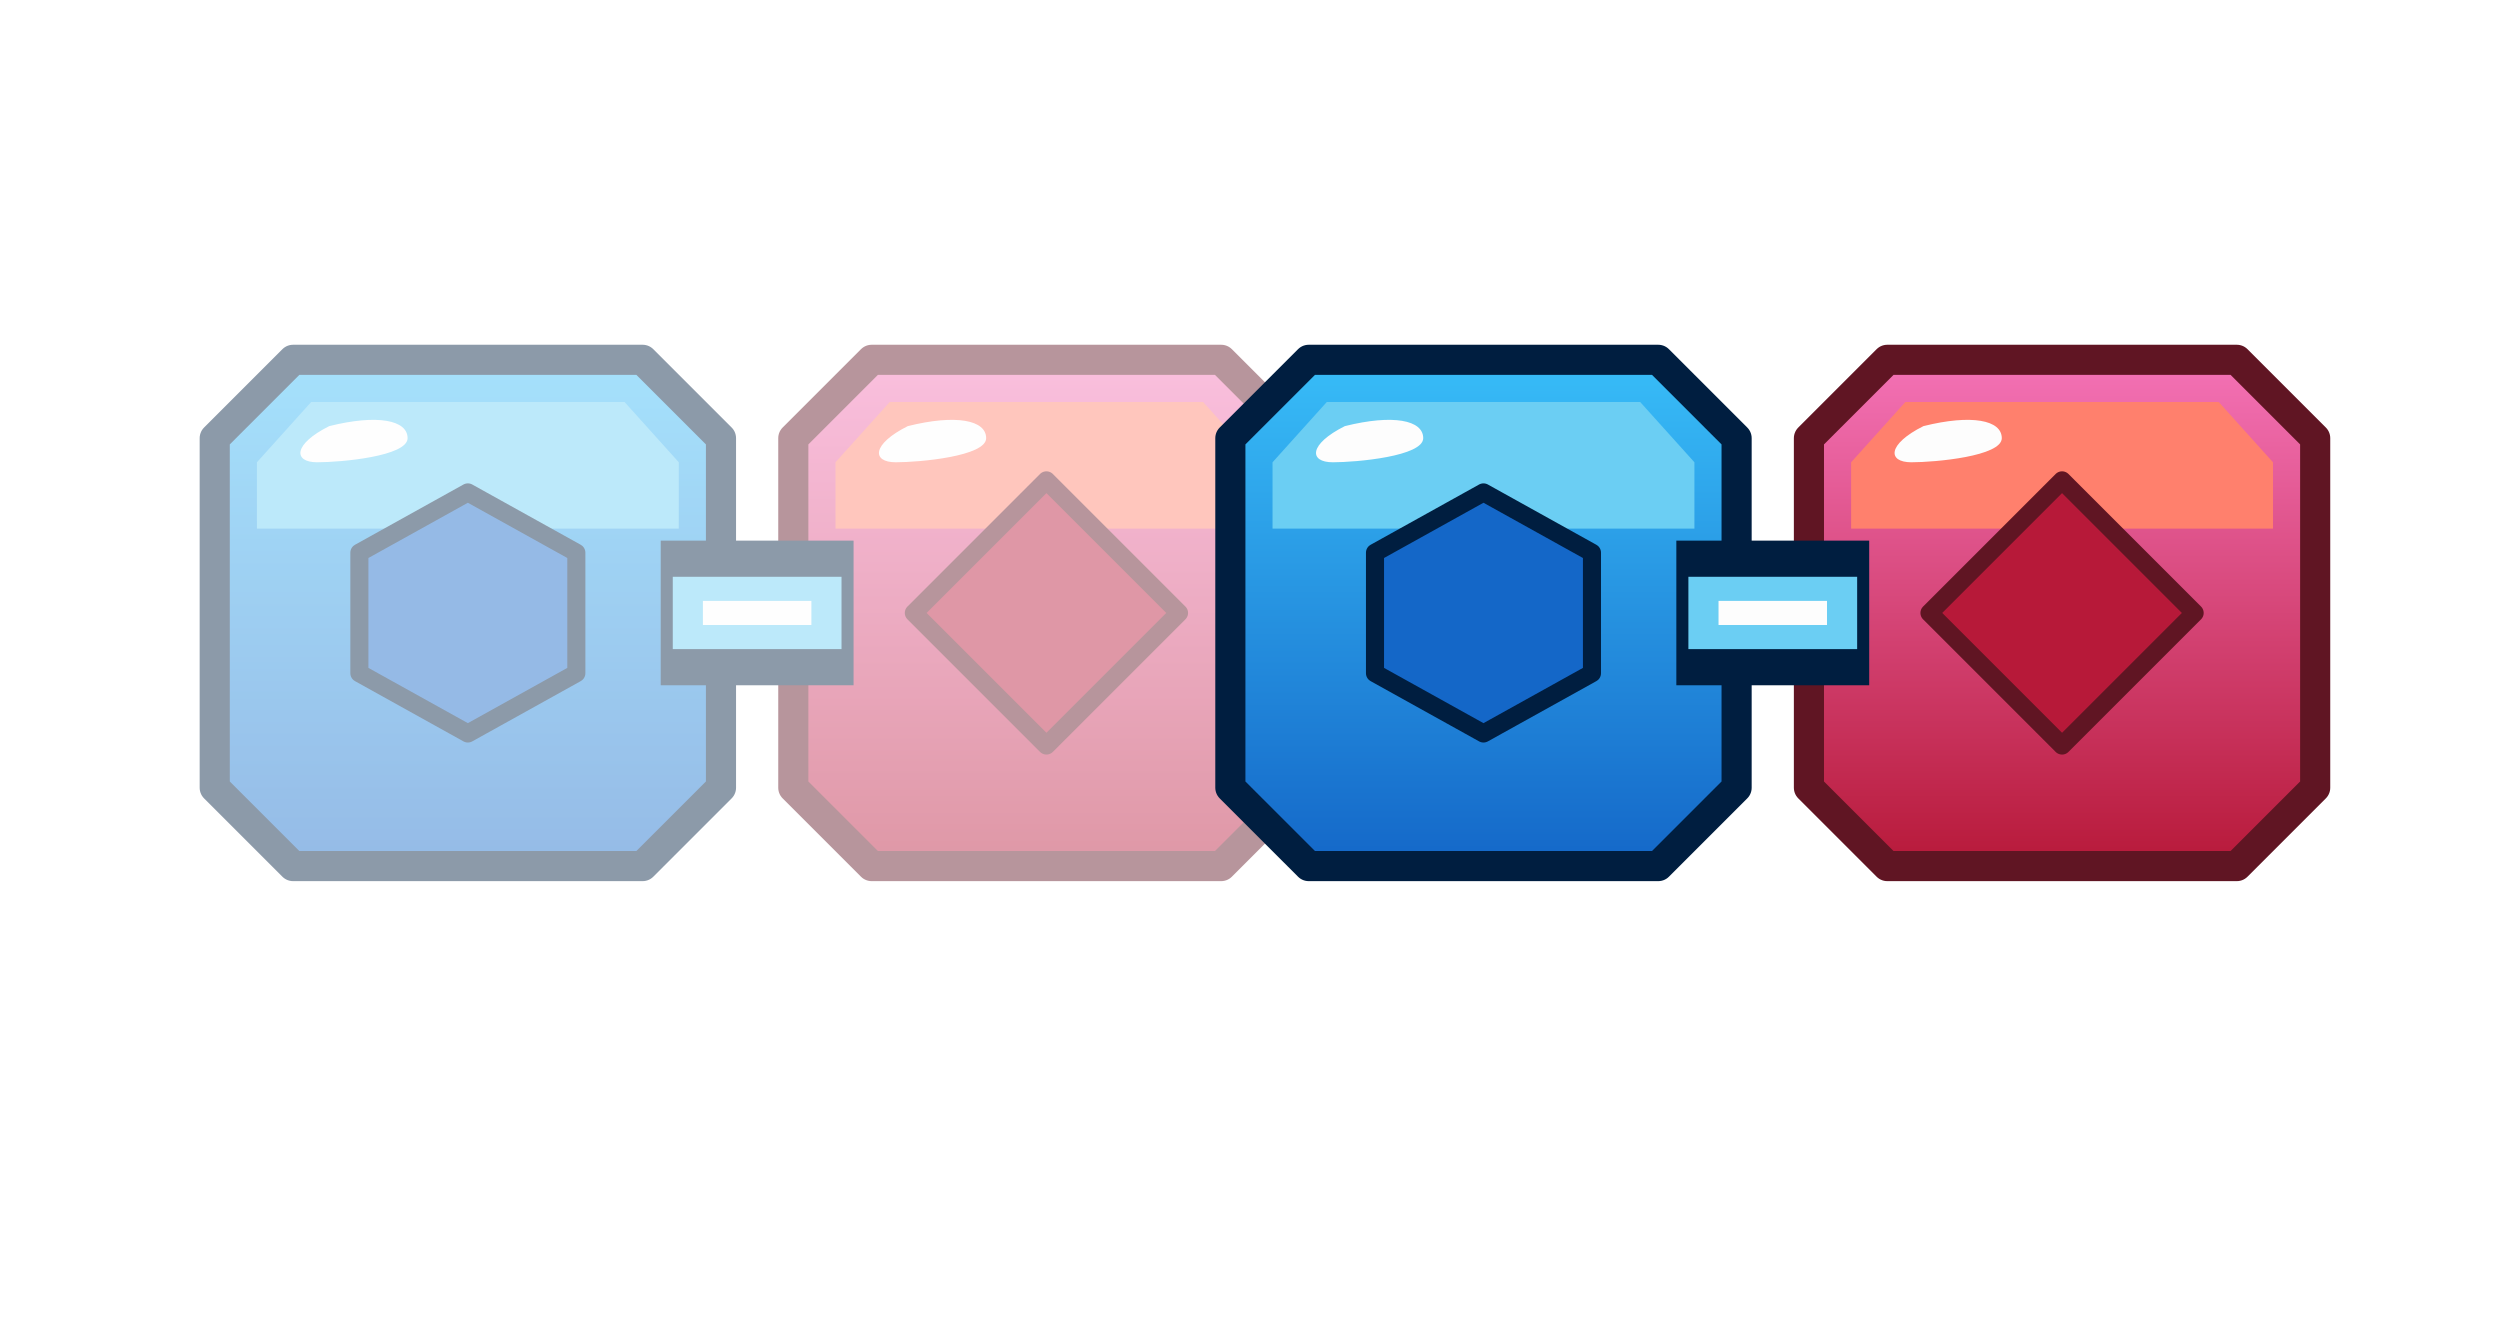
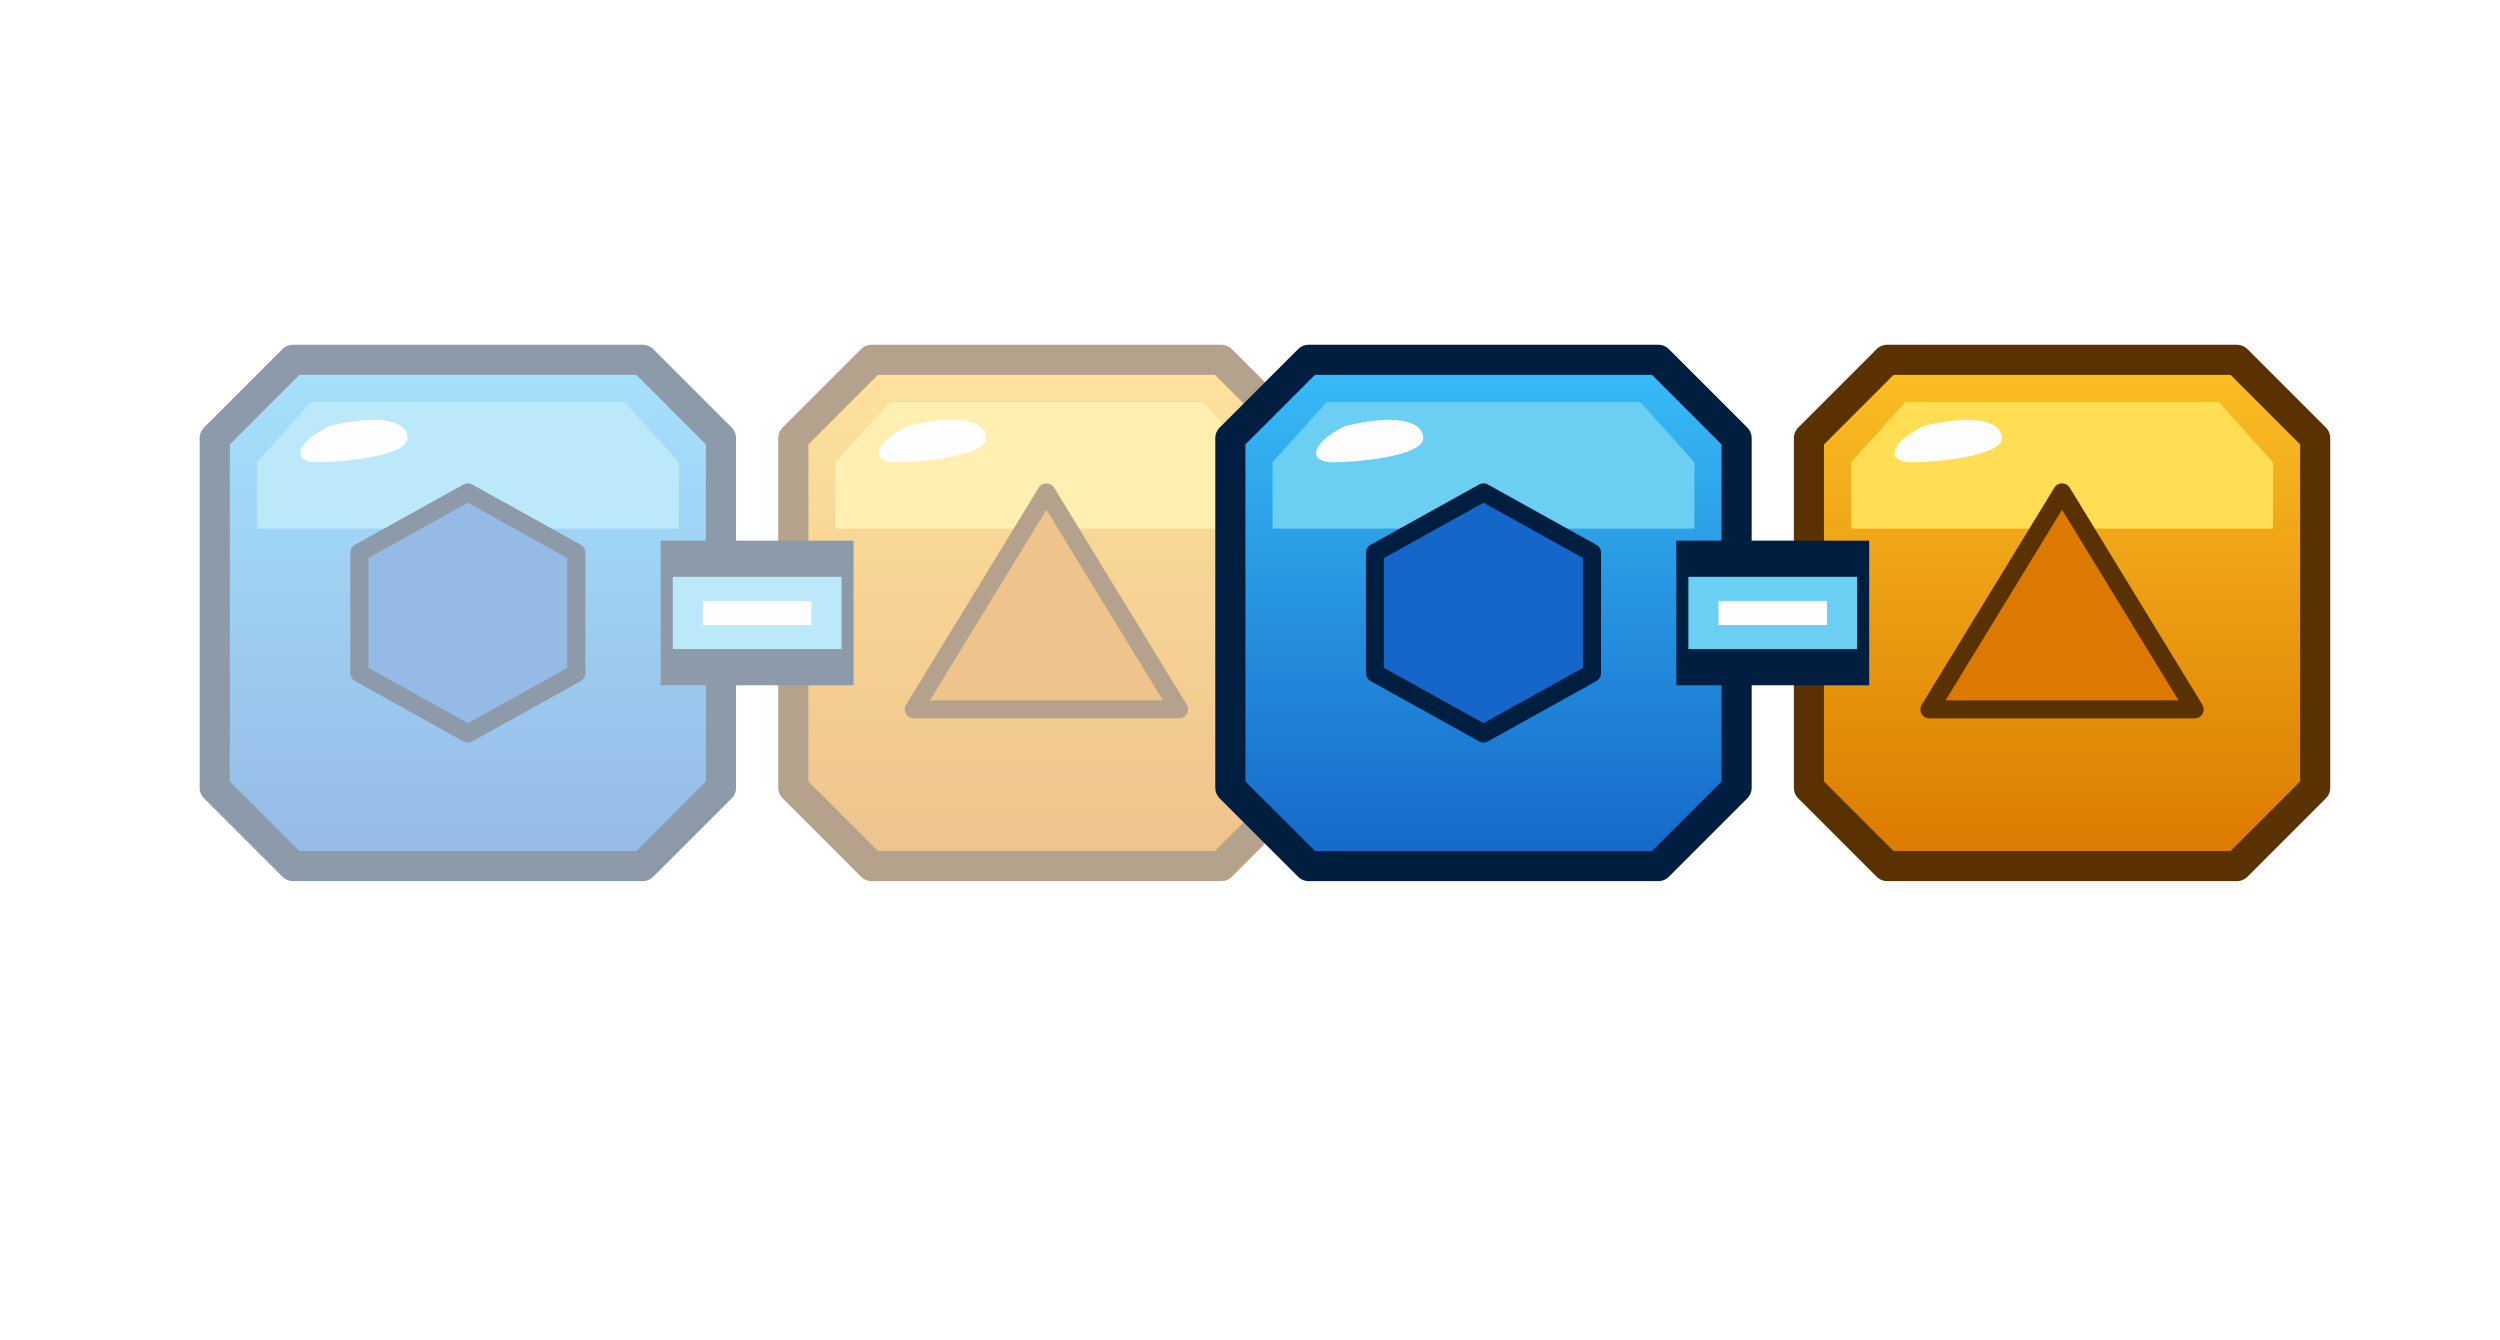
<svg xmlns="http://www.w3.org/2000/svg" viewBox="0 0 224 120">
  <g transform="translate(16 29) scale(.54)" opacity="0.45">
    <g transform="translate(0 0)">
      <defs>
        <linearGradient id="motif-0-volume-cyan" x2="0" y2="1">
          <stop stop-color="#38BDF8" />
          <stop offset="1" stop-color="#1467C8" />
        </linearGradient>
      </defs>
      <polygon points="19,6 77,6 90,19 90,77 77,90 19,90 6,77 6,19" fill="url(#motif-0-volume-cyan)" stroke="#001E40" stroke-width="5" stroke-linejoin="round" />
      <path d="M22 13H74L83 23V34H13V23Z" fill="#6BCEF3" />
      <polygon points="48,28 66,38 66,58 48,68 30,58 30,38" fill="#1467C8" stroke="#001E40" stroke-width="3" stroke-linejoin="round" />
      <path d="M25 17c8-2 13-1 13 2s-11 4-15 4-4-3 2-6z" fill="#FDFDFD" />
    </g>
    <g transform="translate(96 0)">
      <defs>
-         <linearGradient id="motif-0-volume-magenta" x2="0" y2="1">
-           <stop stop-color="#F472B6" />
-           <stop offset="1" stop-color="#B71939" />
+         <linearGradient id="motif-0-volume-ambre" x2="0" y2="1">
+           <stop stop-color="#FBBF24" />
+           <stop offset="1" stop-color="#DB7900" />
        </linearGradient>
      </defs>
-       <polygon points="19,6 77,6 90,19 90,77 77,90 19,90 6,77 6,19" fill="url(#motif-0-volume-magenta)" stroke="#601523" stroke-width="5" stroke-linejoin="round" />
-       <path d="M22 13H74L83 23V34H13V23Z" fill="#FF806D" />
-       <polygon points="48,26 70,48 48,70 26,48" fill="#B71939" stroke="#601523" stroke-width="3" stroke-linejoin="round" />
+       <polygon points="19,6 77,6 90,19 90,77 77,90 19,90 6,77 6,19" fill="url(#motif-0-volume-ambre)" stroke="#5A3101" stroke-width="5" stroke-linejoin="round" />
+       <path d="M22 13H74L83 23V34H13V23Z" fill="#FFDE54" />
+       <polygon points="48,28 70,64 26,64" fill="#DB7900" stroke="#5A3101" stroke-width="3" stroke-linejoin="round" />
      <path d="M25 17c8-2 13-1 13 2s-11 4-15 4-4-3 2-6z" fill="#FDFDFD" />
    </g>
    <path d="M80 36h32v24H80Z" fill="#001E40" />
    <path d="M82 42h28v12H82Z" fill="#6BCEF3" />
    <path d="M87 46h18v4H87Z" fill="#FDFDFD" />
  </g>
  <g transform="translate(107 29) scale(.54)" opacity="1">
    <g transform="translate(0 0)">
      <defs>
        <linearGradient id="motif-1-volume-cyan" x2="0" y2="1">
          <stop stop-color="#38BDF8" />
          <stop offset="1" stop-color="#1467C8" />
        </linearGradient>
      </defs>
      <polygon points="19,6 77,6 90,19 90,77 77,90 19,90 6,77 6,19" fill="url(#motif-1-volume-cyan)" stroke="#001E40" stroke-width="5" stroke-linejoin="round" />
      <path d="M22 13H74L83 23V34H13V23Z" fill="#6BCEF3" />
      <polygon points="48,28 66,38 66,58 48,68 30,58 30,38" fill="#1467C8" stroke="#001E40" stroke-width="3" stroke-linejoin="round" />
      <path d="M25 17c8-2 13-1 13 2s-11 4-15 4-4-3 2-6z" fill="#FDFDFD" />
    </g>
    <g transform="translate(96 0)">
      <defs>
-         <linearGradient id="motif-1-volume-magenta" x2="0" y2="1">
-           <stop stop-color="#F472B6" />
-           <stop offset="1" stop-color="#B71939" />
+         <linearGradient id="motif-1-volume-ambre" x2="0" y2="1">
+           <stop stop-color="#FBBF24" />
+           <stop offset="1" stop-color="#DB7900" />
        </linearGradient>
      </defs>
-       <polygon points="19,6 77,6 90,19 90,77 77,90 19,90 6,77 6,19" fill="url(#motif-1-volume-magenta)" stroke="#601523" stroke-width="5" stroke-linejoin="round" />
-       <path d="M22 13H74L83 23V34H13V23Z" fill="#FF806D" />
-       <polygon points="48,26 70,48 48,70 26,48" fill="#B71939" stroke="#601523" stroke-width="3" stroke-linejoin="round" />
+       <polygon points="19,6 77,6 90,19 90,77 77,90 19,90 6,77 6,19" fill="url(#motif-1-volume-ambre)" stroke="#5A3101" stroke-width="5" stroke-linejoin="round" />
+       <path d="M22 13H74L83 23V34H13V23Z" fill="#FFDE54" />
+       <polygon points="48,28 70,64 26,64" fill="#DB7900" stroke="#5A3101" stroke-width="3" stroke-linejoin="round" />
      <path d="M25 17c8-2 13-1 13 2s-11 4-15 4-4-3 2-6z" fill="#FDFDFD" />
    </g>
    <path d="M80 36h32v24H80Z" fill="#001E40" />
    <path d="M82 42h28v12H82Z" fill="#6BCEF3" />
    <path d="M87 46h18v4H87Z" fill="#FDFDFD" />
  </g>
</svg>
